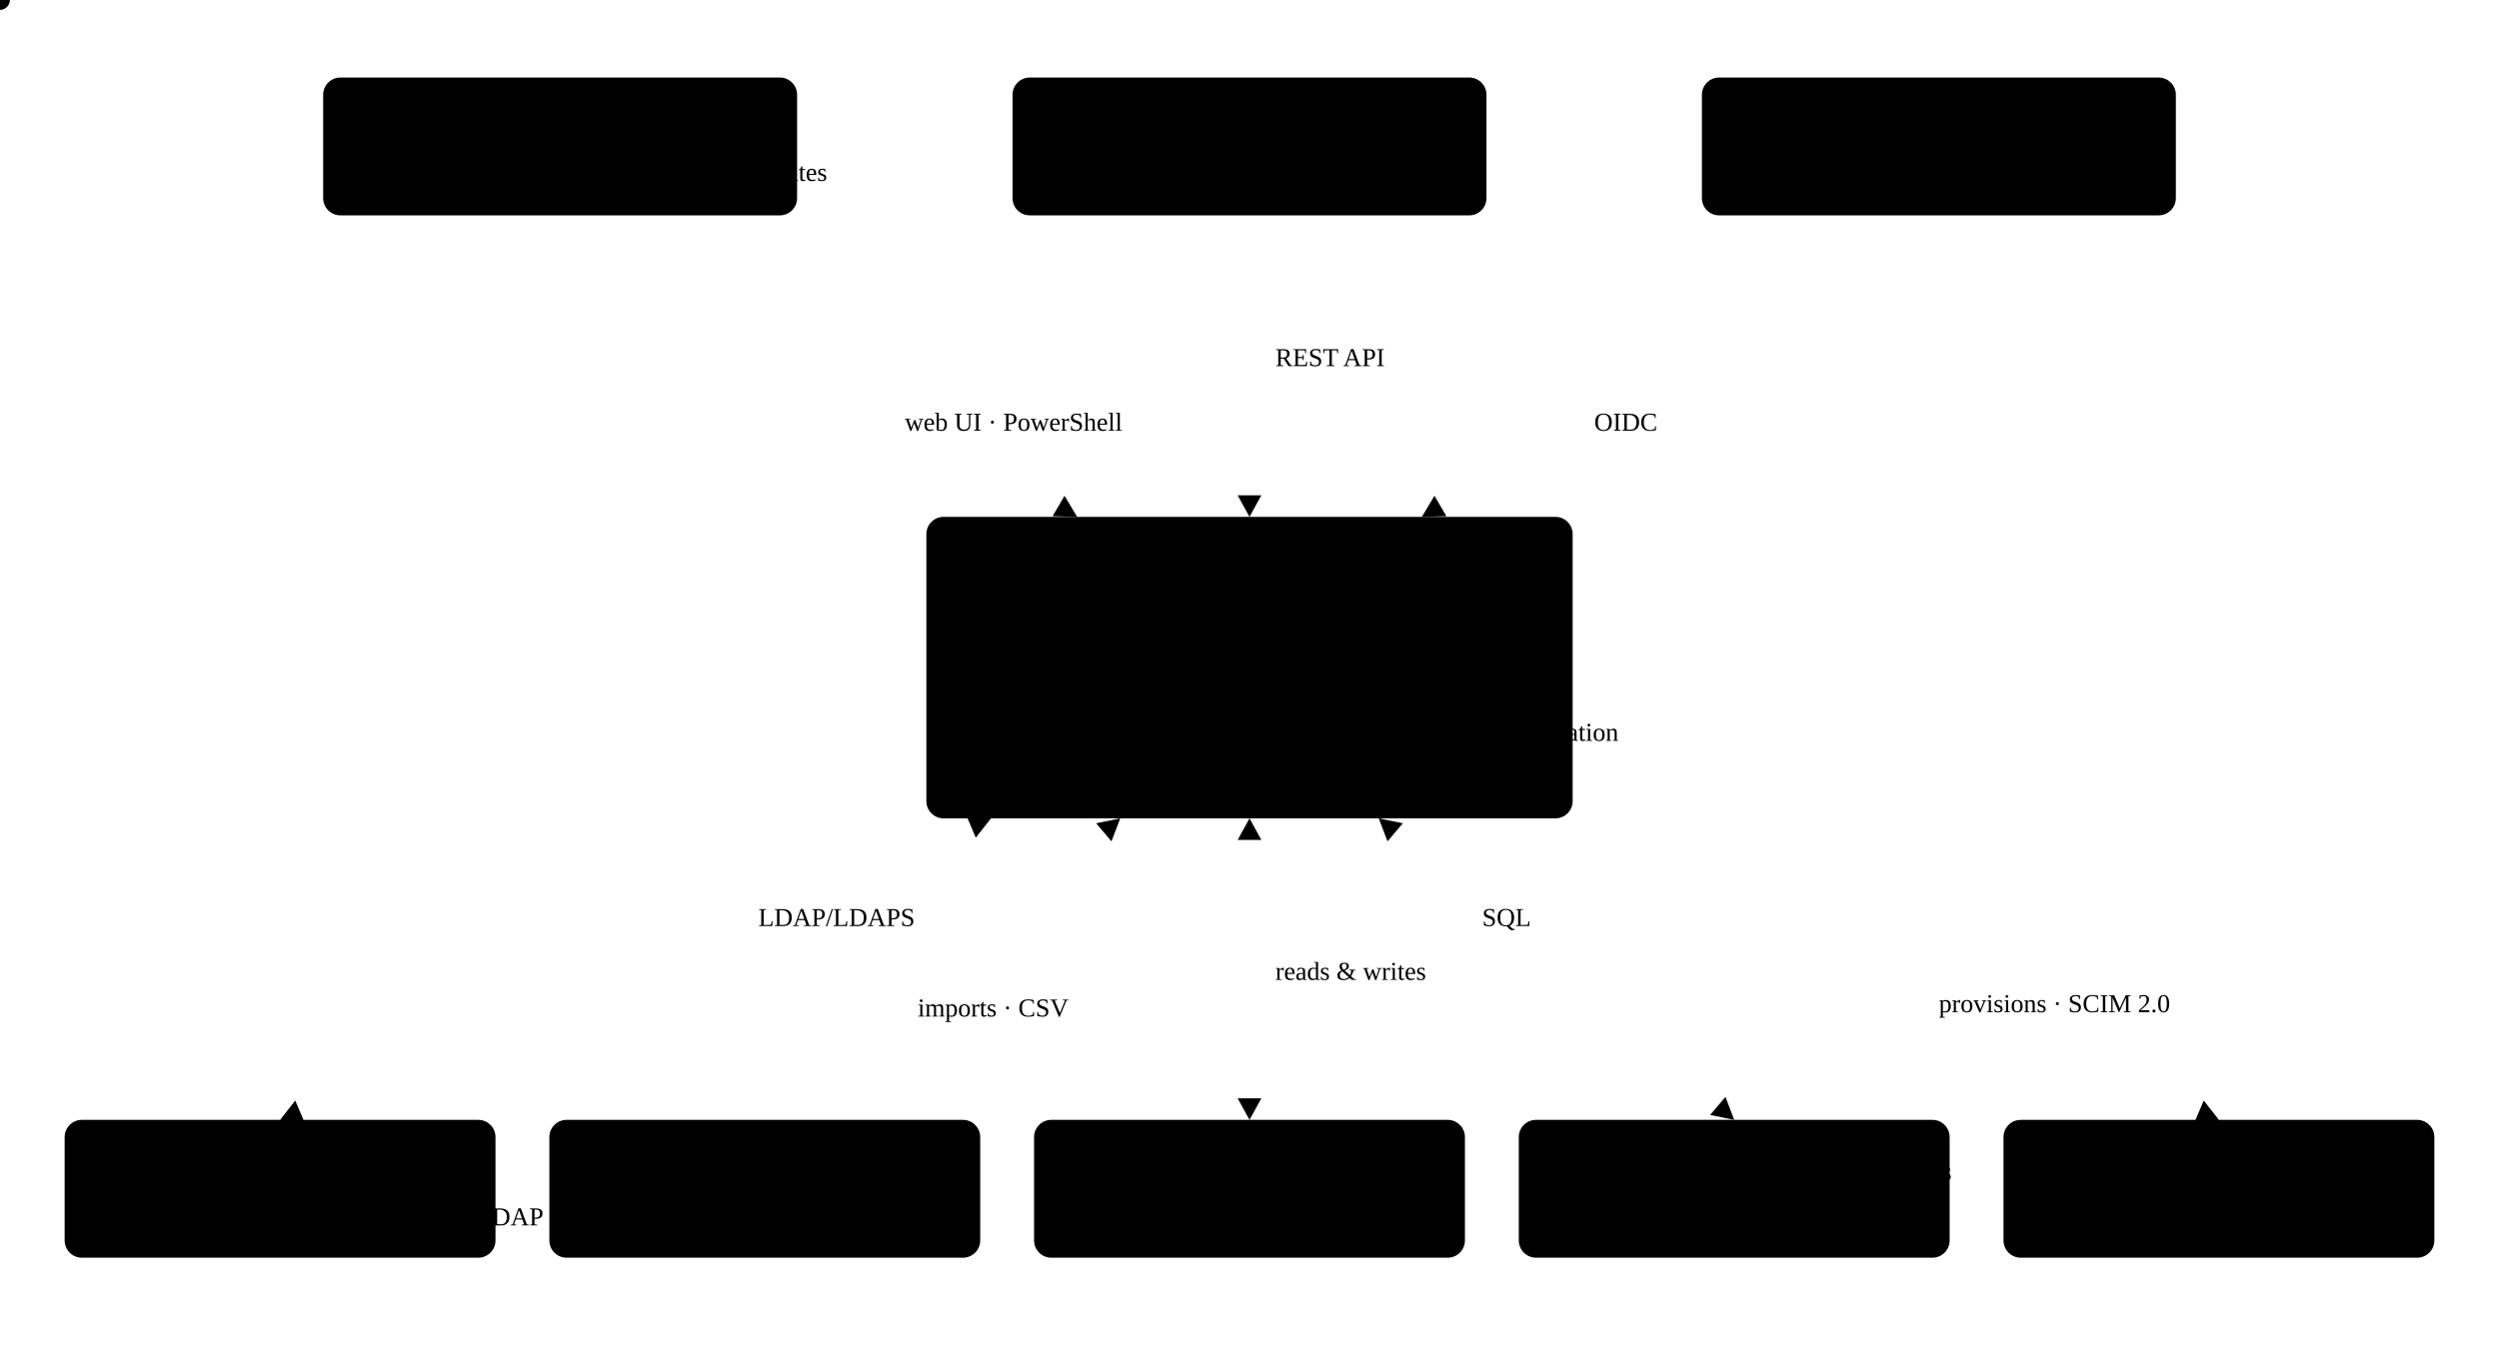
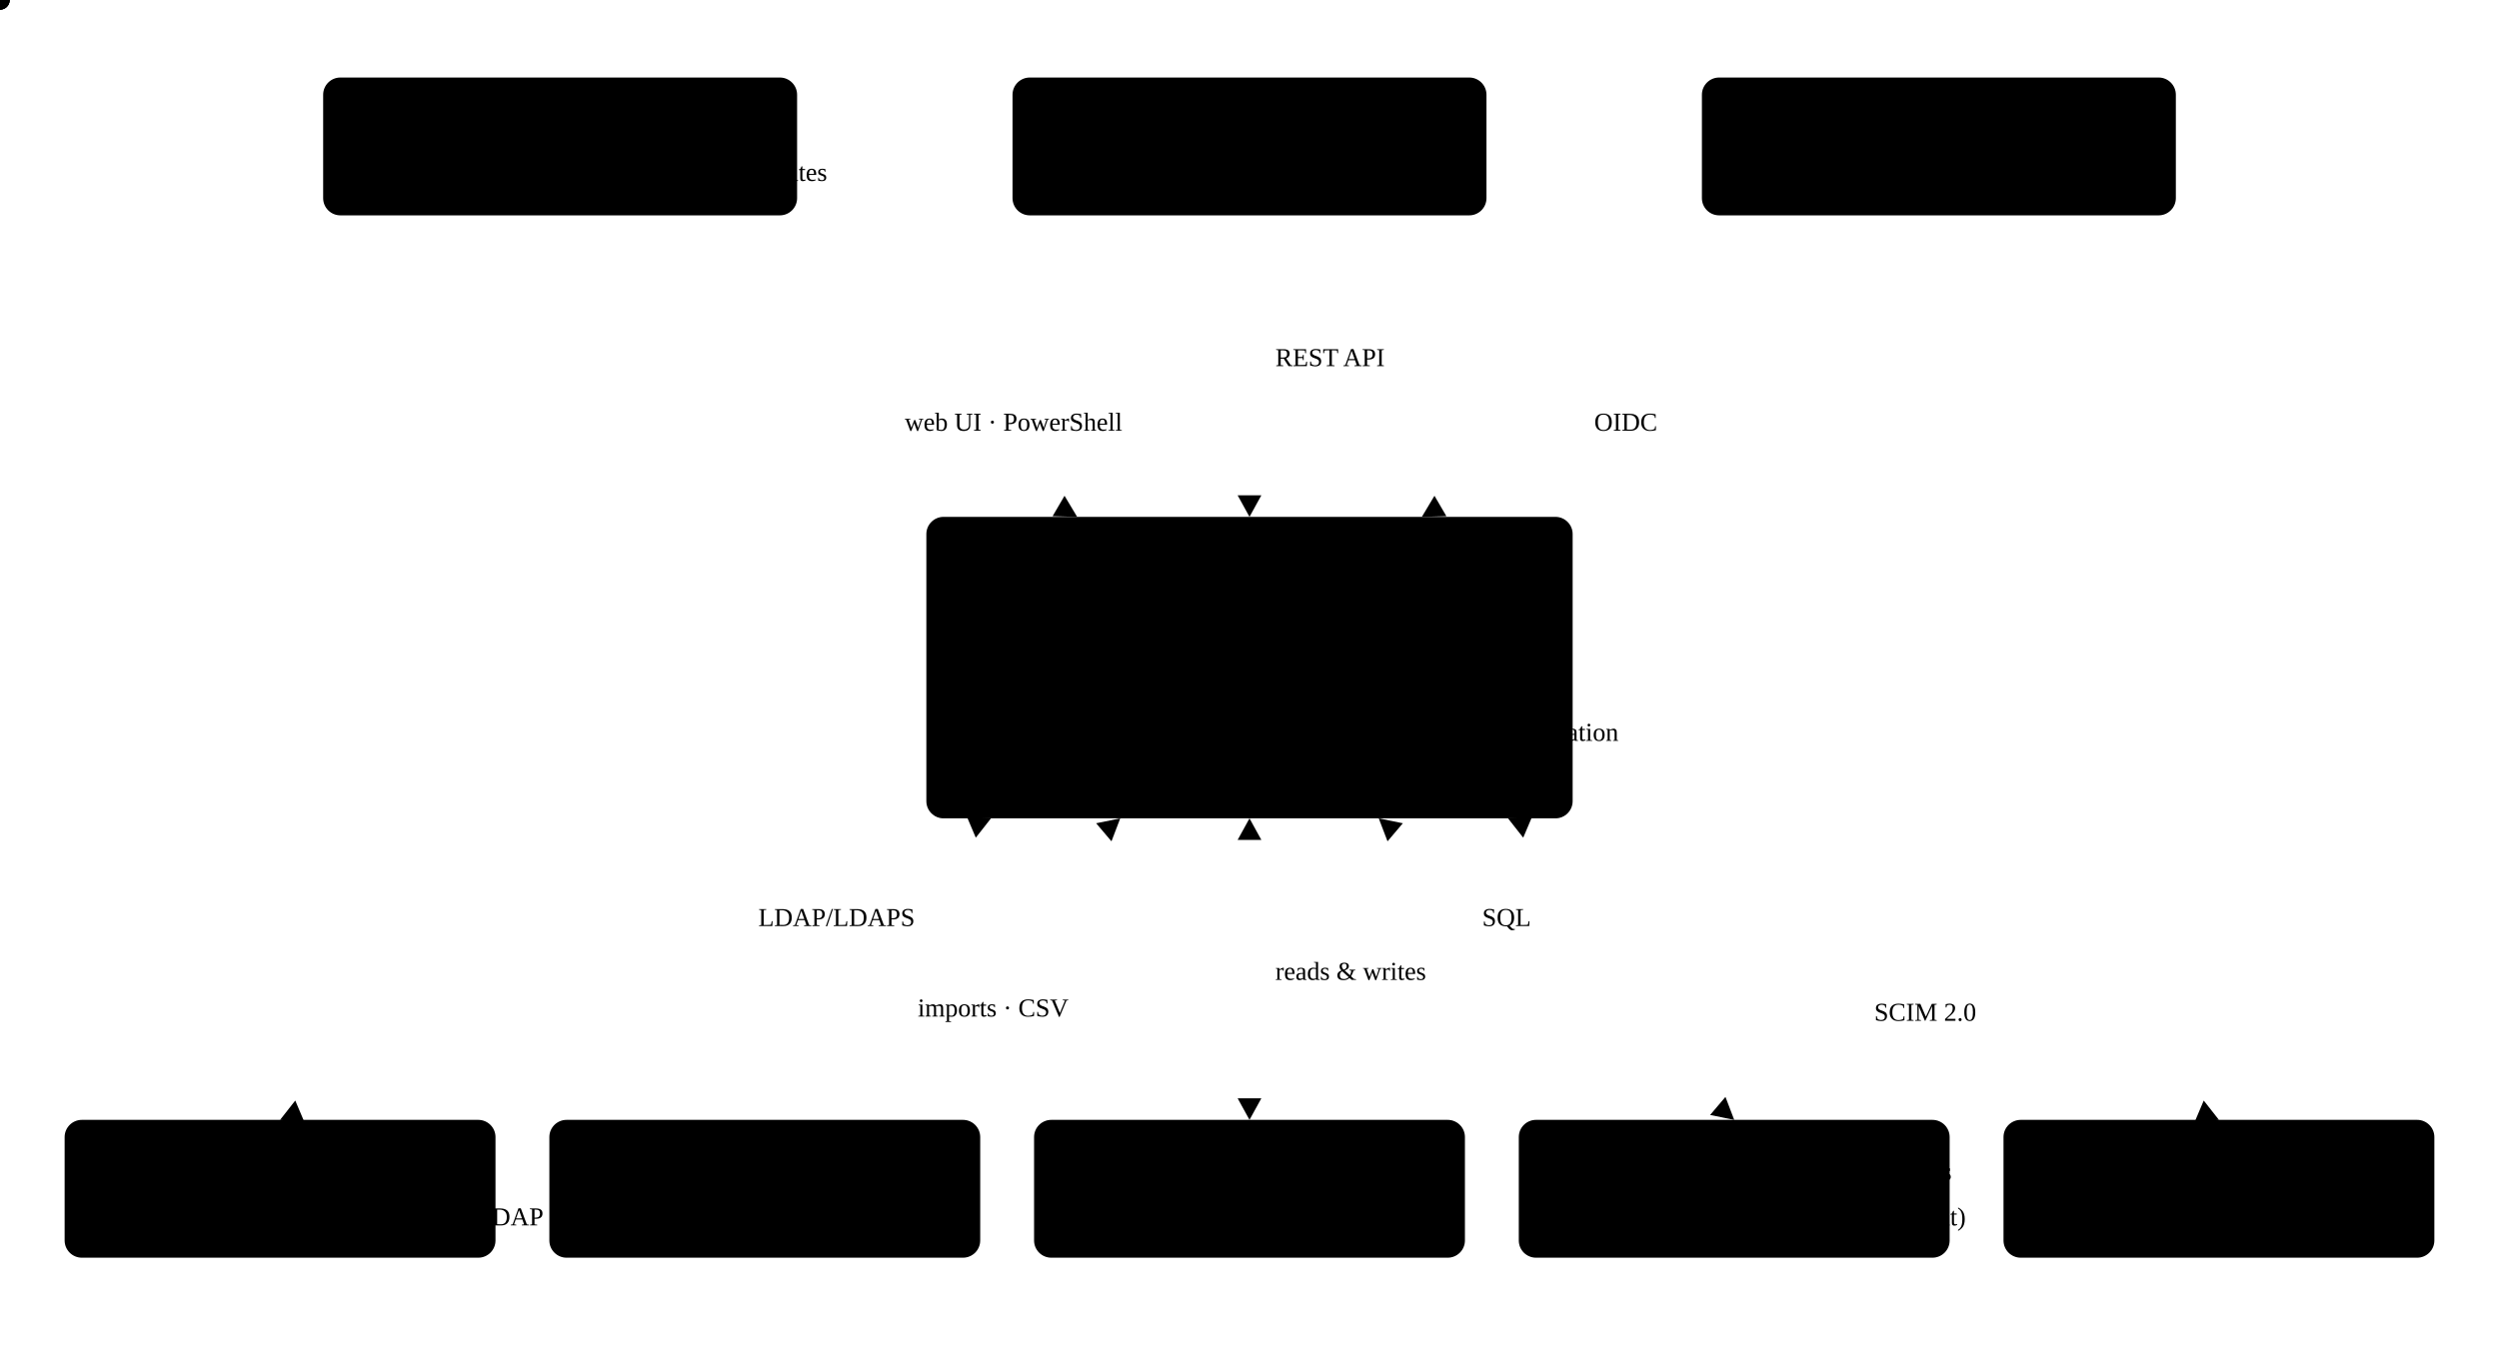
<svg xmlns="http://www.w3.org/2000/svg" class="jim-diagram" viewBox="0 0 1160 630" role="img" aria-labelledby="jimdg-sc-title jimdg-sc-desc">
  <g id="jimdg-sc-people">
    <rect class="jimdg-stage" x="150" y="36" width="220" height="64" rx="8" />
    <circle class="jimdg-person-glyph" cx="170" cy="57" r="6" />
    <path class="jimdg-person-glyph" d="M159,79 a11,11 0 0 1 22,0 z" />
    <text class="jimdg-stage-label" x="278" y="63">Administrator</text>
    <text class="jimdg-system-sub" x="278" y="84">configures &amp; operates</text>
    <rect class="jimdg-stage" x="470" y="36" width="220" height="64" rx="8" />
    <text class="jimdg-glyph-code" x="492" y="64">&gt;_</text>
    <text class="jimdg-stage-label" x="594" y="63">Automation Client</text>
    <text class="jimdg-system-sub" x="594" y="84">CI/CD · API keys</text>
    <rect class="jimdg-system" x="790" y="36" width="220" height="64" rx="8" />
    <text class="jimdg-system-name" x="900" y="63">Identity Provider</text>
    <text class="jimdg-system-sub" x="900" y="84">OIDC single sign-on</text>
  </g>
  <g id="jimdg-sc-jim">
    <rect class="jimdg-core" x="430" y="240" width="300" height="140" rx="8" />
    <text class="jimdg-core-title" x="580" y="296">JIM</text>
    <text class="jimdg-core-sub" x="580" y="322">Junctional Identity Manager</text>
    <text class="jimdg-core-sub" x="580" y="344">self-hosted identity synchronisation</text>
  </g>
  <g id="jimdg-sc-systems">
    <rect class="jimdg-system" x="30" y="520" width="200" height="64" rx="8" />
    <text class="jimdg-system-name" x="130" y="548">Directory Services</text>
    <text class="jimdg-system-sub" x="130" y="569">Active Directory · LDAP</text>
    <rect class="jimdg-system" x="255" y="520" width="200" height="64" rx="8" />
    <text class="jimdg-system-name" x="355" y="548">HR Systems</text>
    <text class="jimdg-system-sub" x="355" y="569">authoritative source</text>
    <rect class="jimdg-system" x="480" y="520" width="200" height="64" rx="8" />
    <text class="jimdg-system-name" x="580" y="548">File Systems</text>
    <text class="jimdg-system-sub" x="580" y="569">CSV &amp; flat files</text>
    <rect class="jimdg-system-planned" x="705" y="520" width="200" height="64" rx="8" />
    <text class="jimdg-system-name-planned" x="805" y="548">Enterprise Databases</text>
-     <text class="jimdg-system-sub-planned" x="805" y="569">SQL (planned)</text>
-     <rect class="jimdg-system-planned" x="930" y="520" width="200" height="64" rx="8" />
-     <text class="jimdg-system-name-planned" x="1030" y="548">Cloud Applications</text>
-     <text class="jimdg-system-sub-planned" x="1030" y="569">SCIM 2.0 (planned)</text>
+     <text class="jimdg-system-sub-planned" x="805" y="569">SQL (in development)</text>
+     <rect class="jimdg-system" x="930" y="520" width="200" height="64" rx="8" />
+     <text class="jimdg-system-name" x="1030" y="548">Cloud Applications</text>
+     <text class="jimdg-system-sub" x="1030" y="569">SCIM 2.0</text>
  </g>
  <g id="jimdg-sc-edges">
    <line class="jimdg-spoke" x1="260" y1="100" x2="491.4" y2="235" />
    <polygon class="jimdg-arrow" points="0,0 -10,-5.5 -10,5.5" transform="translate(500,240) rotate(30.3)" />
    <text class="jimdg-spoke-label jimdg-anchor-end" x="420" y="200">web UI · PowerShell</text>
    <line class="jimdg-spoke" x1="580" y1="100" x2="580" y2="230" />
    <polygon class="jimdg-arrow" points="0,0 -10,-5.5 -10,5.5" transform="translate(580,240) rotate(90)" />
    <text class="jimdg-spoke-label jimdg-anchor-start" x="592" y="170">REST API</text>
    <line class="jimdg-spoke" x1="900" y1="100" x2="668.6" y2="235" />
    <polygon class="jimdg-arrow" points="0,0 -10,-5.5 -10,5.5" transform="translate(660,240) rotate(149.7)" />
    <text class="jimdg-spoke-label jimdg-anchor-start" x="740" y="200">OIDC</text>
    <line class="jimdg-spoke" x1="450.8" y1="383.9" x2="139.2" y2="516.1" />
    <polygon class="jimdg-arrow" points="0,0 -10,-5.5 -10,5.5" transform="translate(130,520) rotate(157)" />
    <polygon class="jimdg-arrow" points="0,0 -10,-5.5 -10,5.5" transform="translate(460,380) rotate(-23)" />
    <text class="jimdg-spoke-label jimdg-anchor-start" x="352" y="430">LDAP/LDAPS</text>
    <line class="jimdg-spoke" x1="355" y1="520" x2="512.4" y2="386.5" />
    <polygon class="jimdg-arrow" points="0,0 -10,-5.5 -10,5.5" transform="translate(520,380) rotate(-40.3)" />
    <text class="jimdg-spoke-label jimdg-anchor-start" x="426" y="472">imports · CSV</text>
    <line class="jimdg-spoke" x1="580" y1="390" x2="580" y2="510" />
    <polygon class="jimdg-arrow" points="0,0 -10,-5.5 -10,5.5" transform="translate(580,380) rotate(-90)" />
    <polygon class="jimdg-arrow" points="0,0 -10,-5.5 -10,5.5" transform="translate(580,520) rotate(90)" />
    <text class="jimdg-spoke-label jimdg-anchor-start" x="592" y="455">reads &amp; writes</text>
    <line class="jimdg-spoke-planned" x1="647.6" y1="386.5" x2="797.4" y2="513.5" />
    <polygon class="jimdg-arrow-planned" points="0,0 -10,-5.5 -10,5.5" transform="translate(805,520) rotate(40.3)" />
    <polygon class="jimdg-arrow-planned" points="0,0 -10,-5.5 -10,5.5" transform="translate(640,380) rotate(220.3)" />
    <text class="jimdg-spoke-label jimdg-anchor-end" x="688" y="430">SQL</text>
-     <line class="jimdg-spoke-planned" x1="700" y1="380" x2="1020.8" y2="516.1" />
-     <polygon class="jimdg-arrow-planned" points="0,0 -10,-5.5 -10,5.5" transform="translate(1030,520) rotate(23)" />
-     <text class="jimdg-spoke-label jimdg-anchor-end" x="900" y="470">provisions · SCIM 2.0</text>
+     <line class="jimdg-spoke" x1="709.2" y1="383.9" x2="1020.8" y2="516.1" />
+     <polygon class="jimdg-arrow" points="0,0 -10,-5.5 -10,5.5" transform="translate(1030,520) rotate(23)" />
+     <polygon class="jimdg-arrow" points="0,0 -10,-5.5 -10,5.5" transform="translate(700,380) rotate(203)" />
+     <text class="jimdg-spoke-label jimdg-anchor-end" x="870" y="474">SCIM 2.0</text>
  </g>
  <g id="jimdg-sc-packets">
    <circle class="jimdg-packet" r="4.5">
      <animateMotion dur="3s" begin="0s" repeatCount="indefinite" path="M355,520 L512,386" />
      <animate attributeName="opacity" values="0;1;1;0" keyTimes="0;0.15;0.85;1" dur="3s" begin="0s" repeatCount="indefinite" />
    </circle>
    <circle class="jimdg-packet" r="4.5">
      <animateMotion dur="3s" begin="-1.5s" repeatCount="indefinite" path="M450,384 L140,516" />
      <animate attributeName="opacity" values="0;1;1;0" keyTimes="0;0.15;0.85;1" dur="3s" begin="-1.5s" repeatCount="indefinite" />
    </circle>
+     <circle class="jimdg-packet" r="4.5">
+       <animateMotion dur="3s" begin="-0.75s" repeatCount="indefinite" path="M709,384 L1021,516" />
+       <animate attributeName="opacity" values="0;1;1;0" keyTimes="0;0.15;0.85;1" dur="3s" begin="-0.75s" repeatCount="indefinite" />
+     </circle>
  </g>
</svg>
